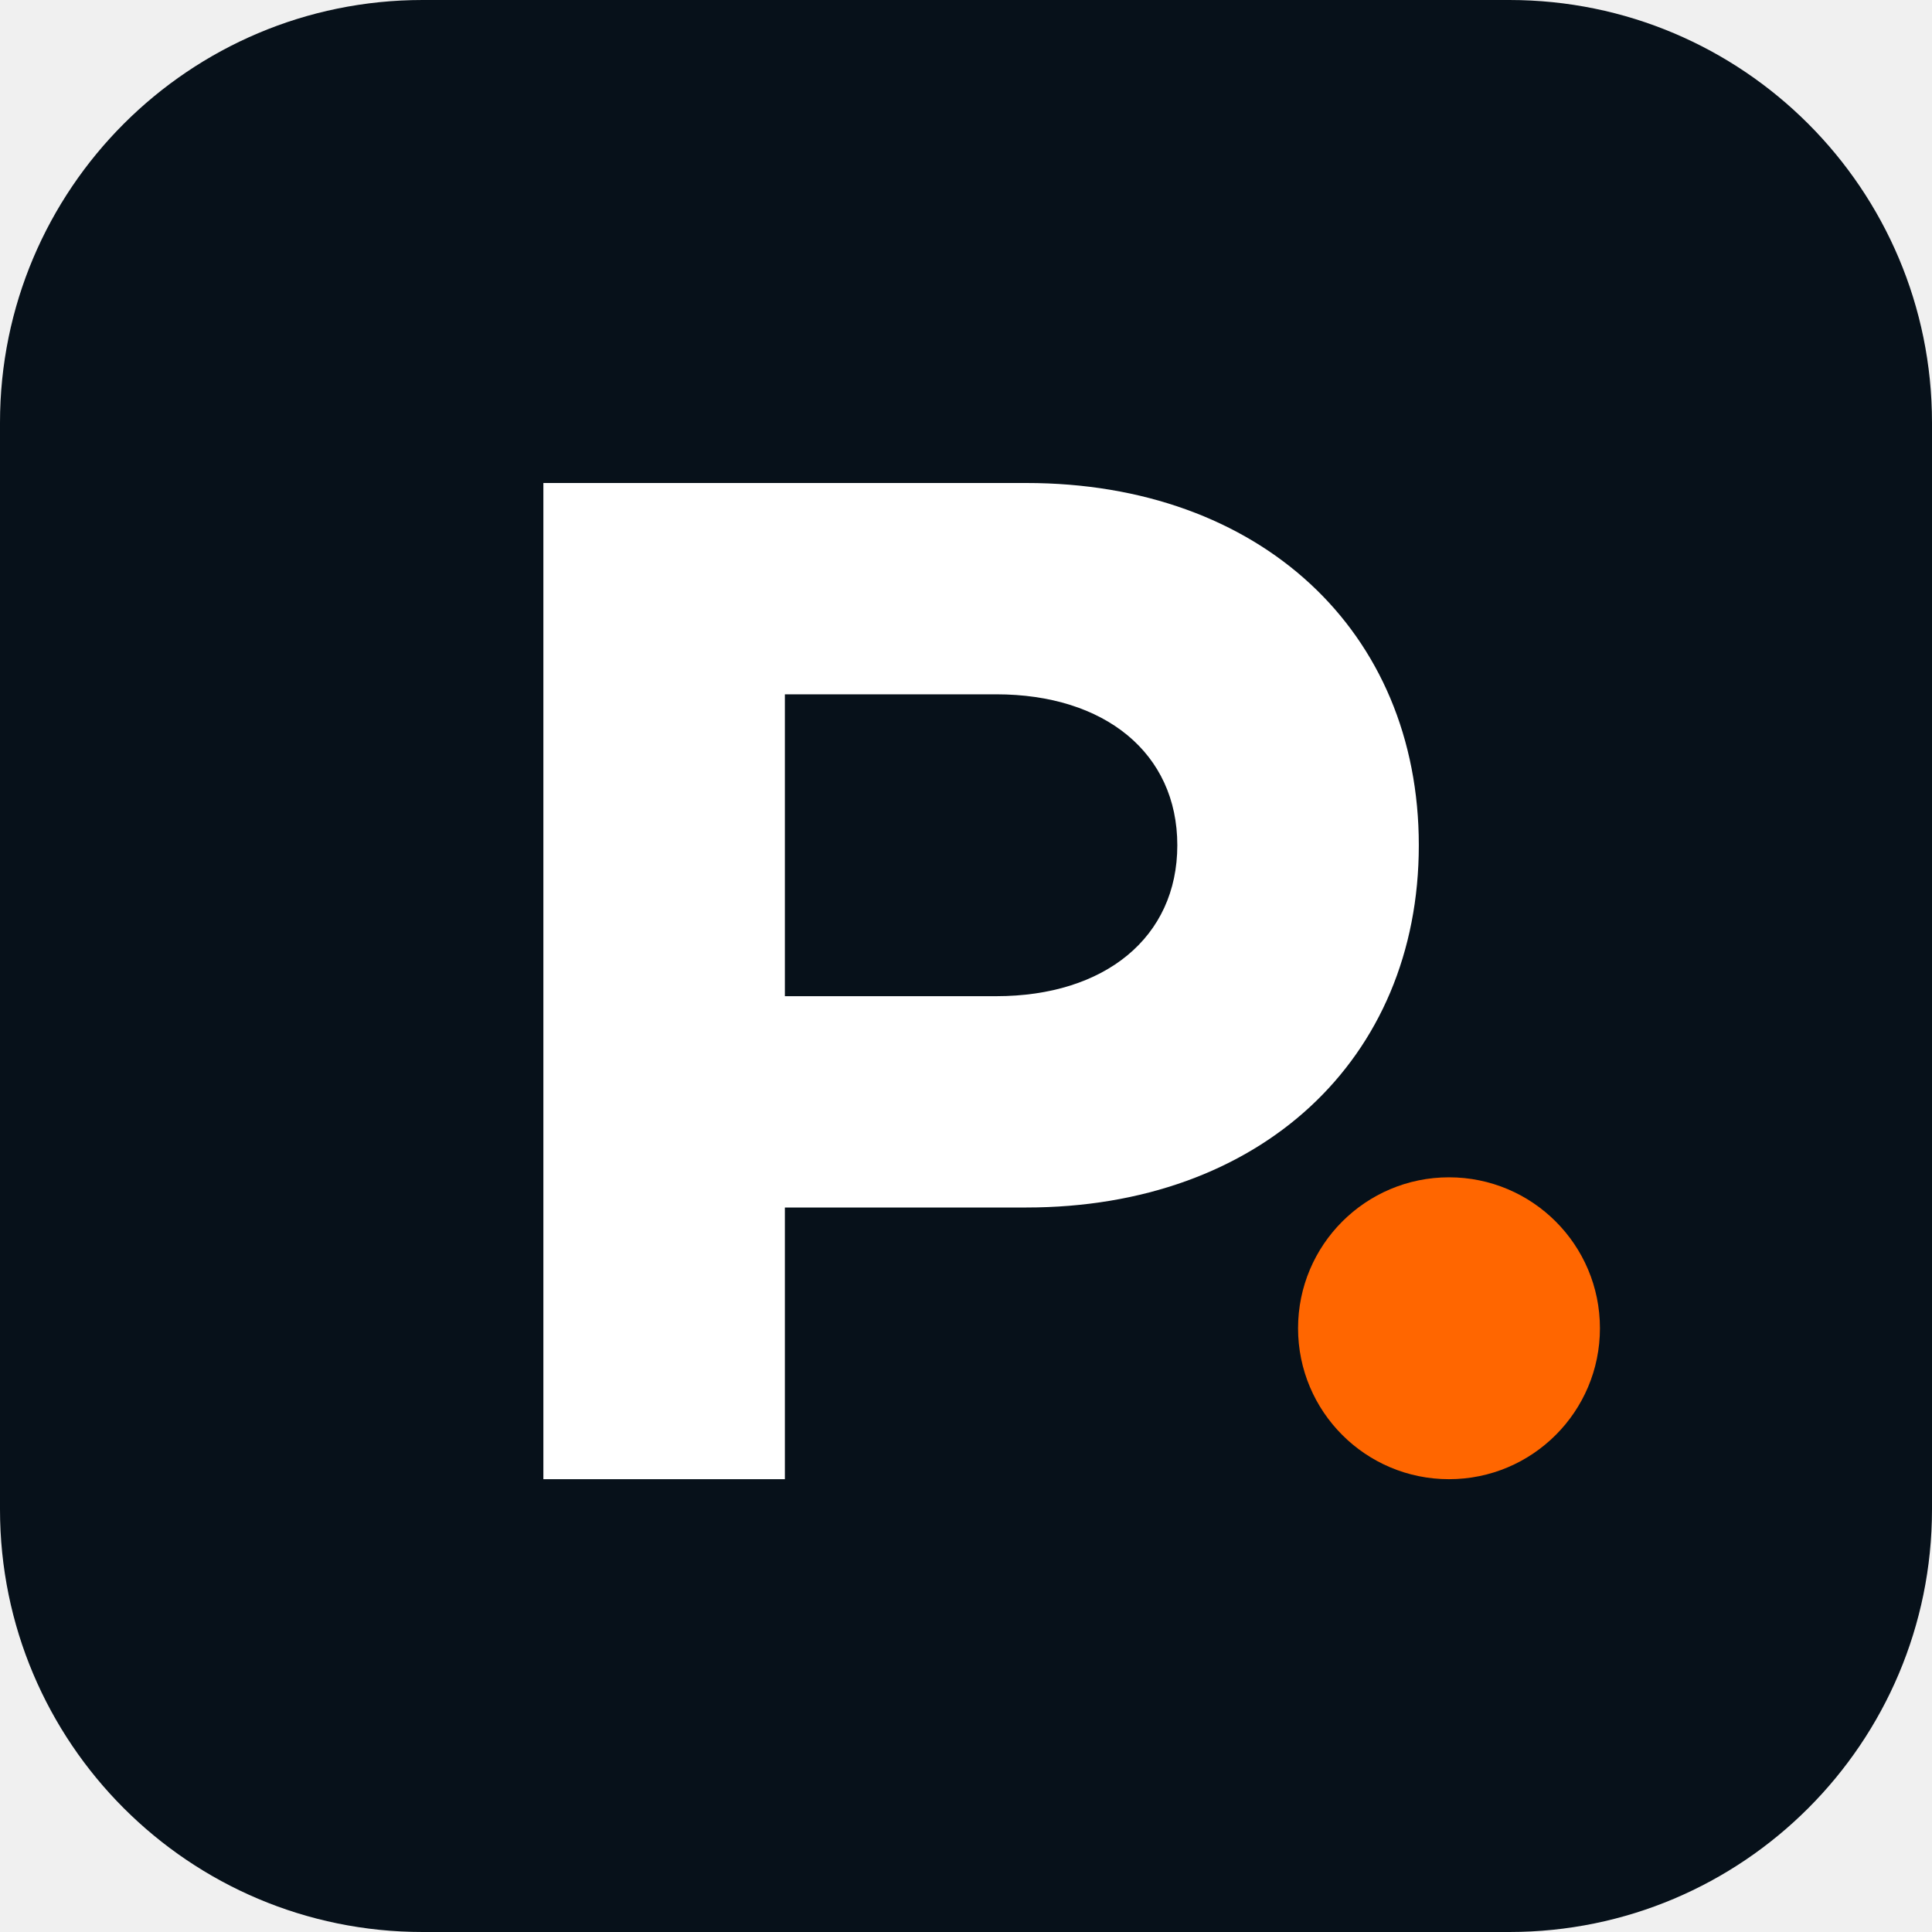
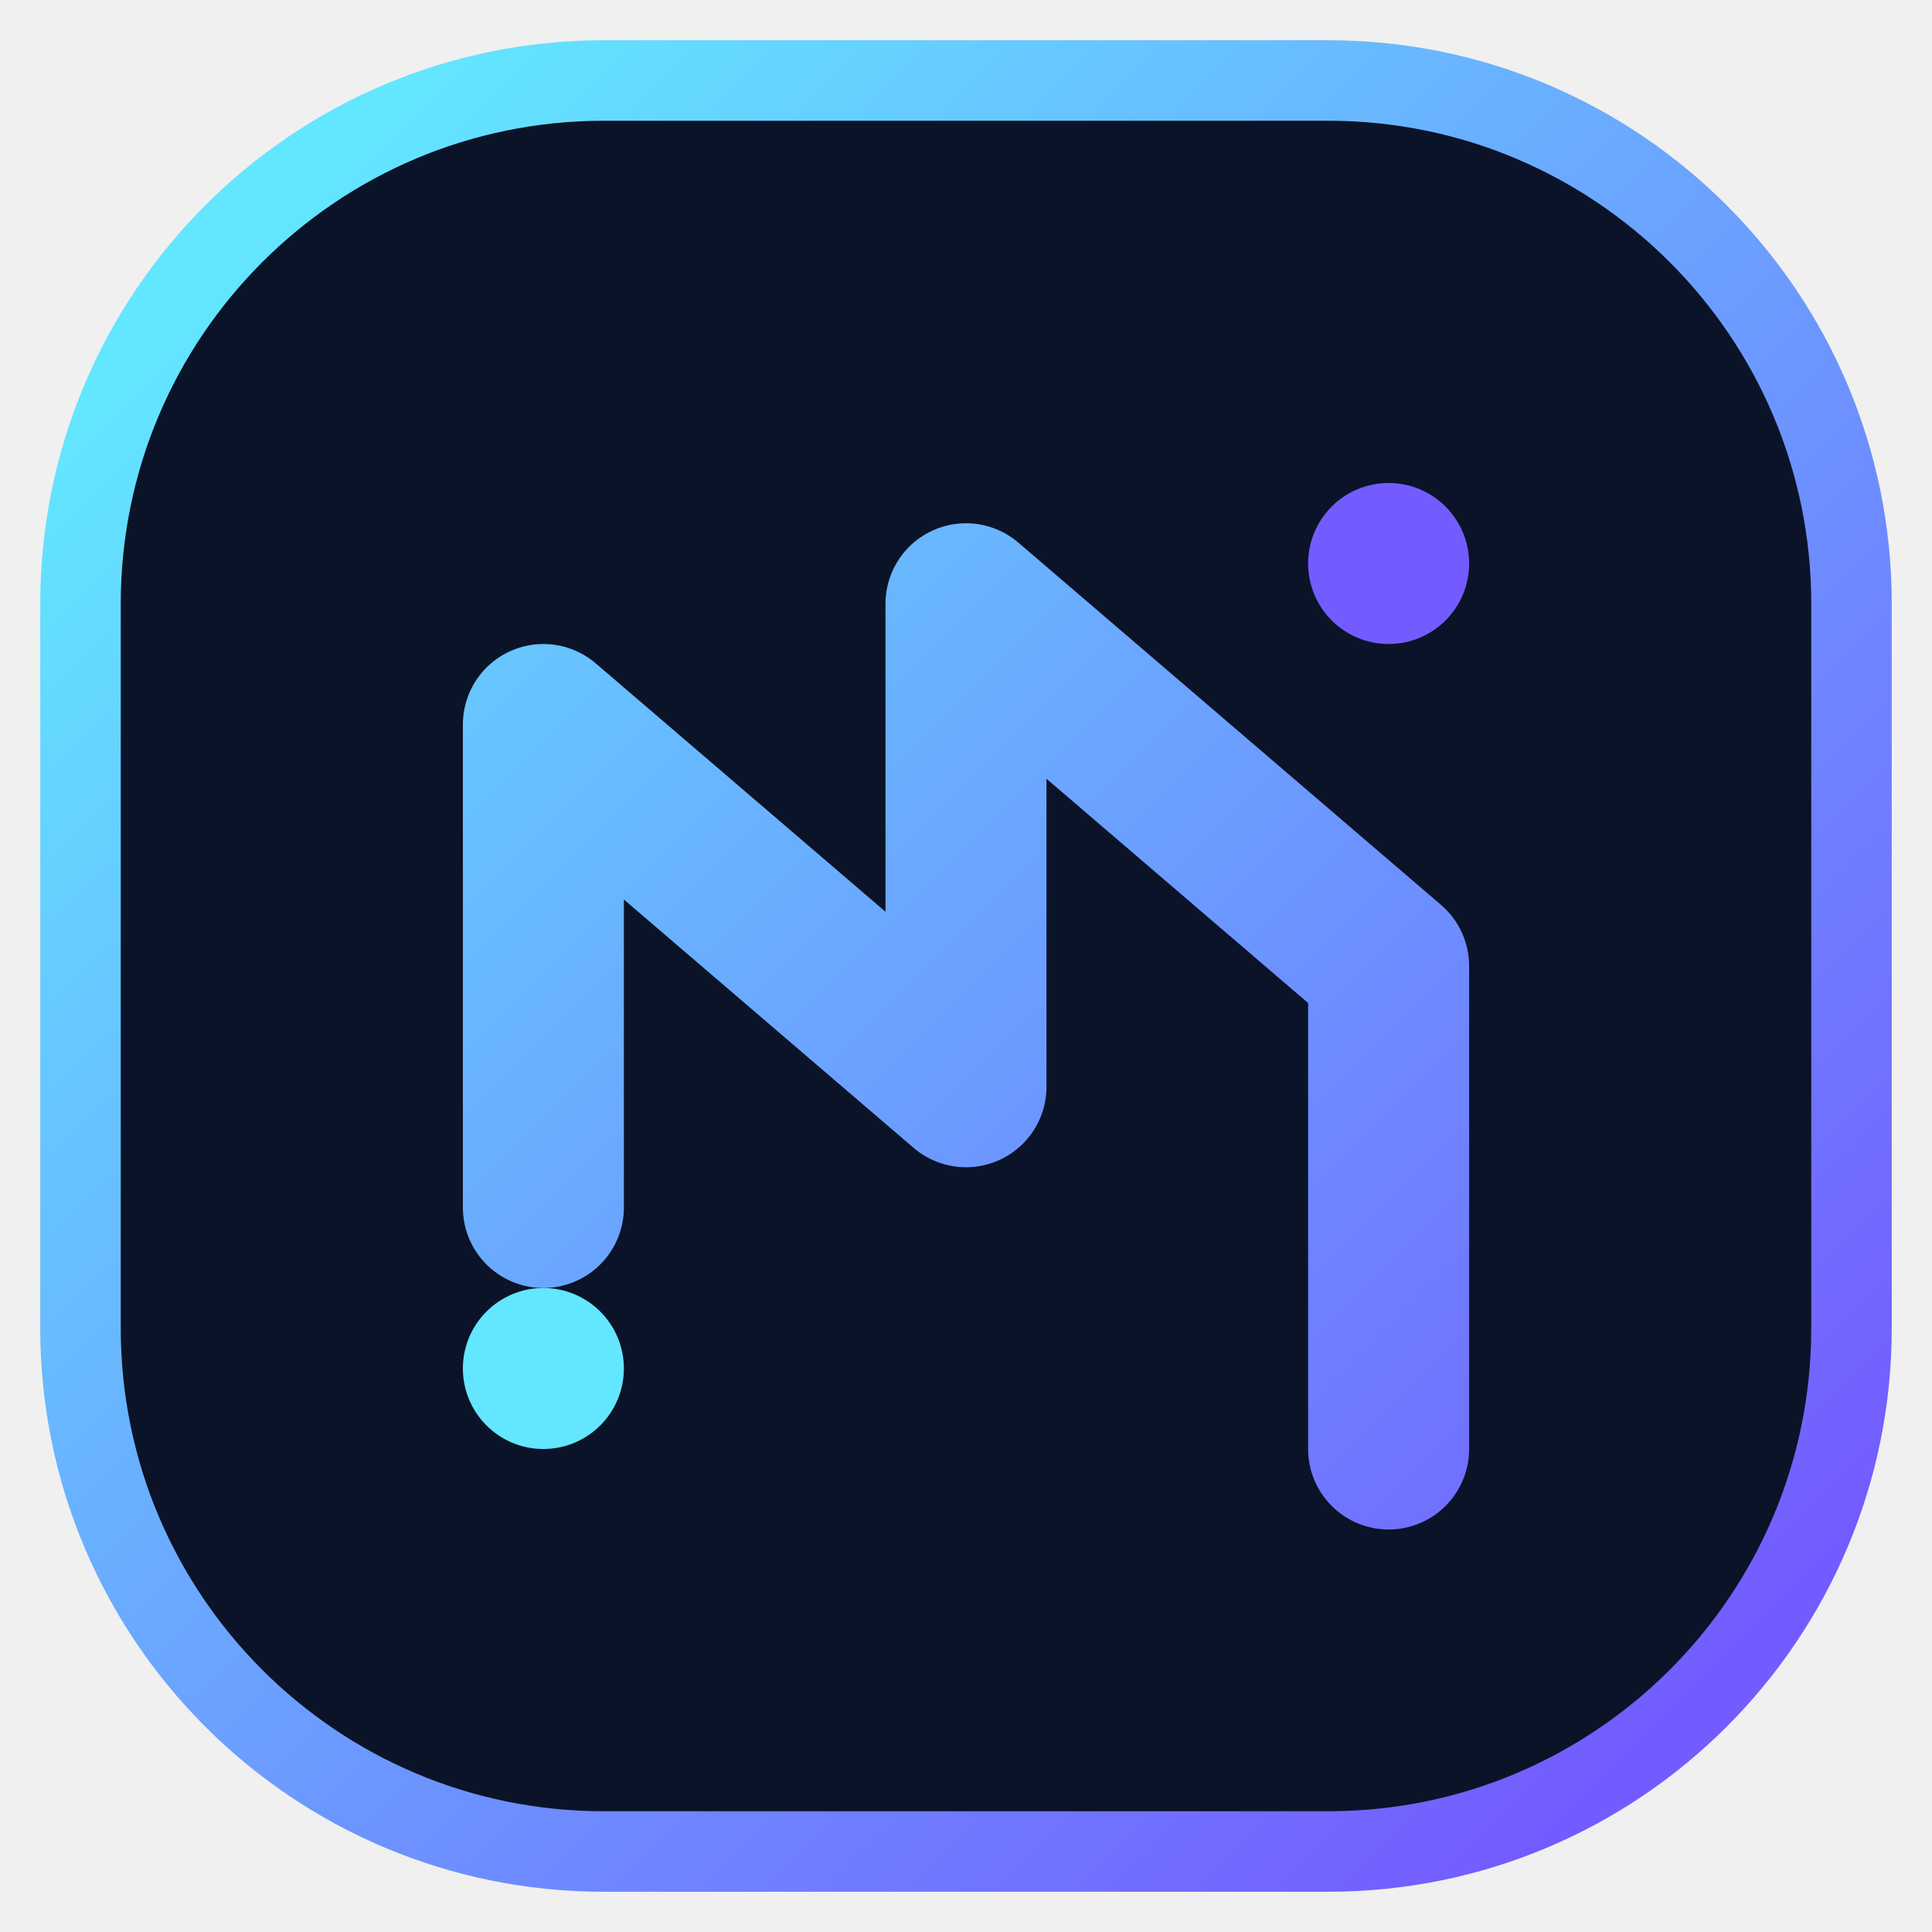
- <svg xmlns="http://www.w3.org/2000/svg" viewBox="0 0 128 128" fill="none">
-   <rect width="128" height="128" rx="28" fill="#07111A" />
-   <path d="M36 32H68C83.464 32 94 41.8 94 56C94 70.2 83.464 80 68 80H52V98H36V32ZM52 66H66C73.2 66 78 62.1 78 56C78 49.9 73.2 46 66 46H52V66Z" fill="#FFFFFF" />
-   <circle cx="96" cy="88" r="10" fill="#FF6600" />
+ <svg xmlns="http://www.w3.org/2000/svg" width="96" height="96" viewBox="0 0 96 96" fill="none">
+   <defs>
+     <linearGradient id="g" x1="12" y1="12" x2="84" y2="84" gradientUnits="userSpaceOnUse">
+       <stop stop-color="#63E6FF" />
+       <stop offset="1" stop-color="#735CFF" />
+     </linearGradient>
+   </defs>
+   <rect x="4" y="4" width="88" height="88" rx="26" fill="#0B1328" stroke="url(#g)" stroke-width="4" />
+   <path d="M27 60V36L48 54V30L69 48V72" stroke="url(#g)" stroke-width="8" stroke-linecap="round" stroke-linejoin="round" />
+   <circle cx="27" cy="68" r="4" fill="#63E6FF" />
+   <circle cx="69" cy="28" r="4" fill="#735CFF" />
</svg>
